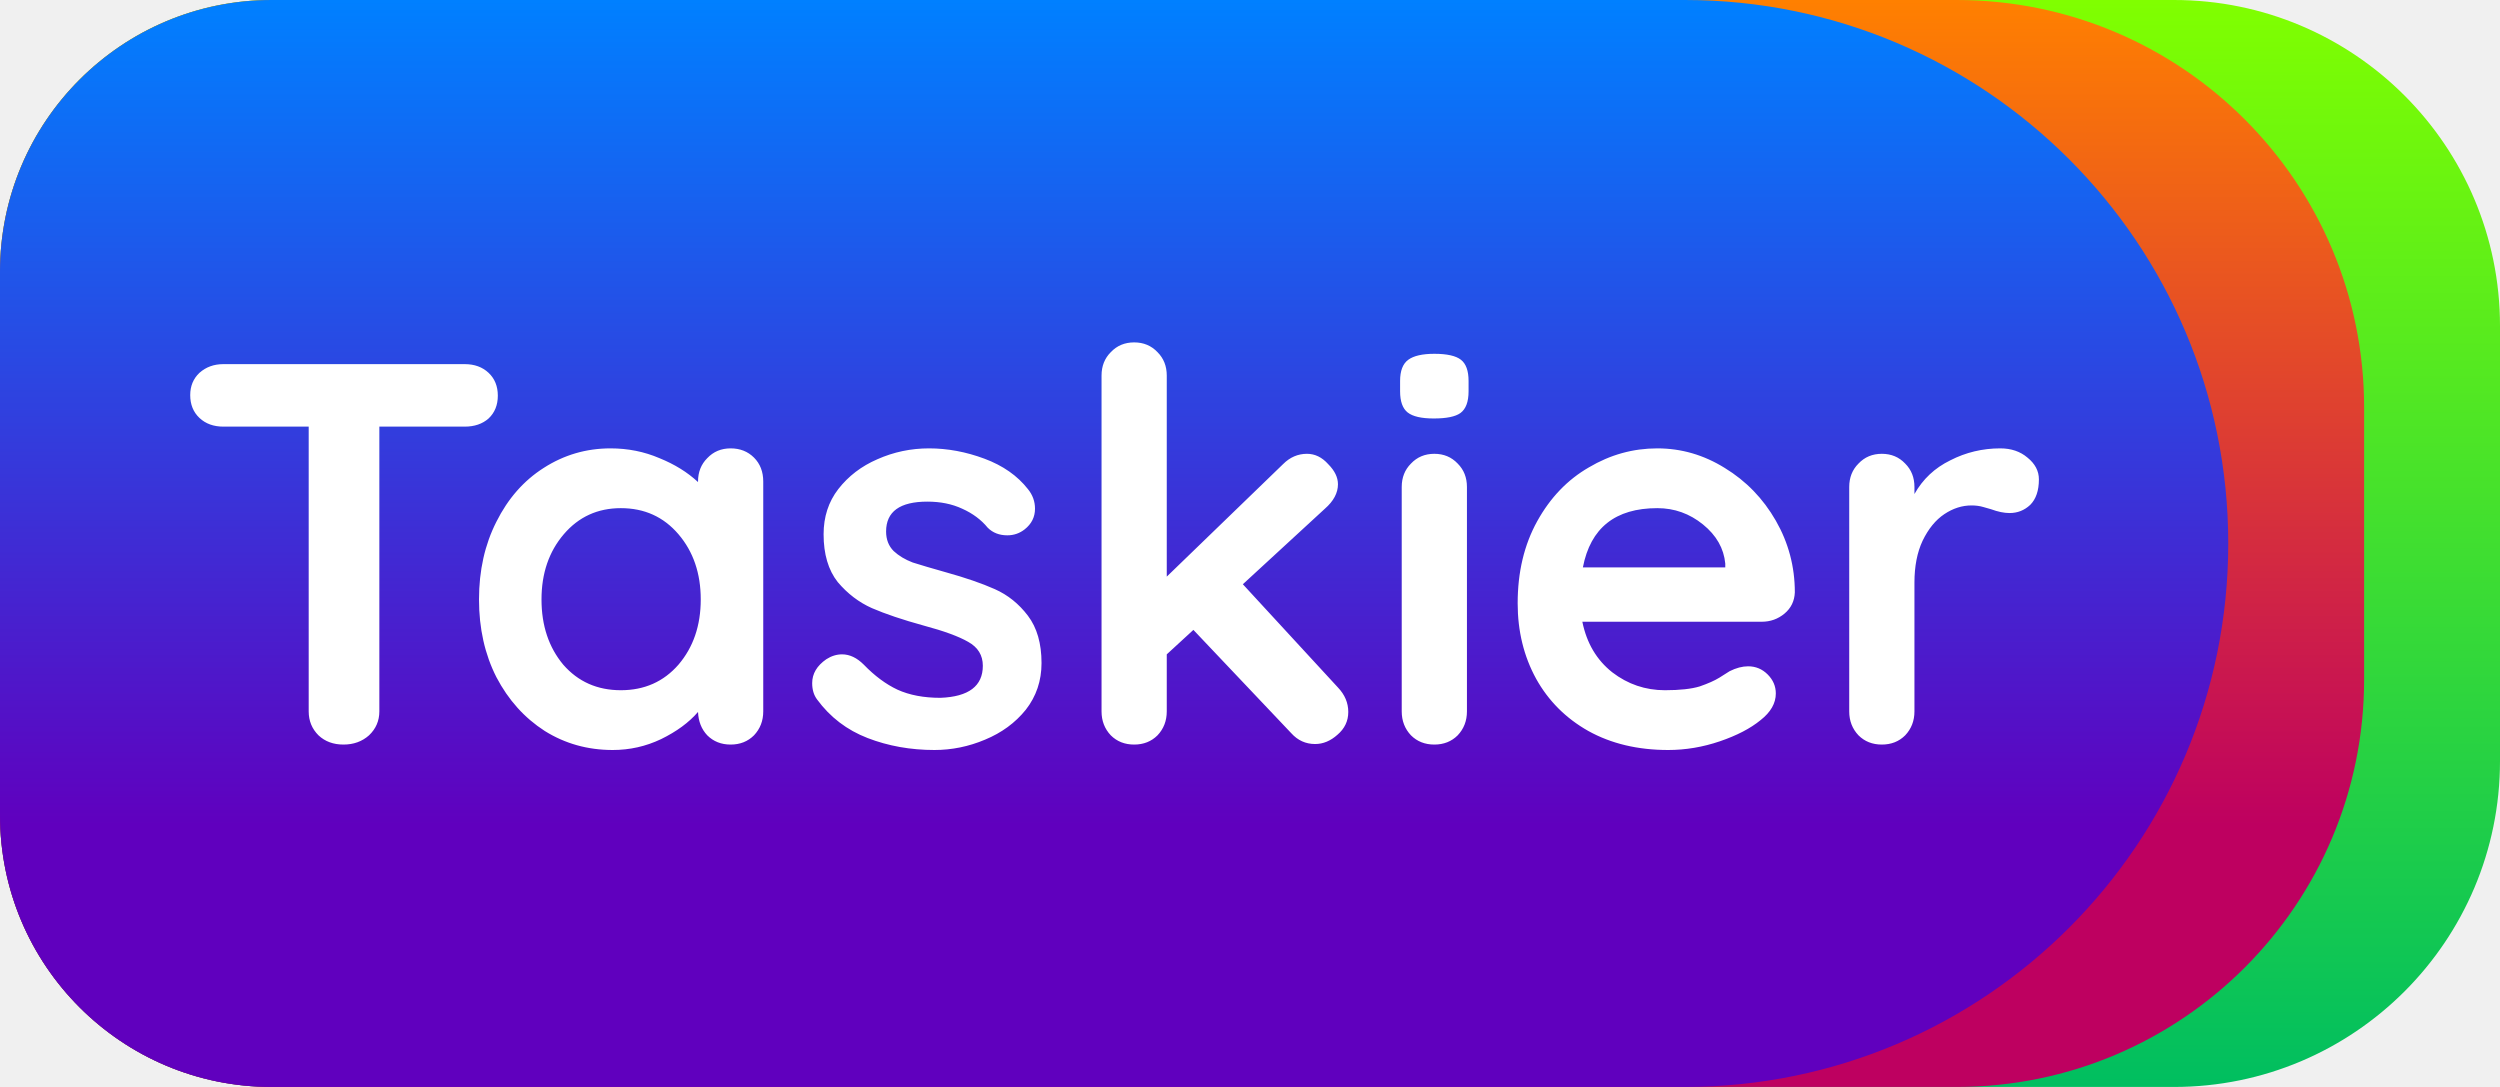
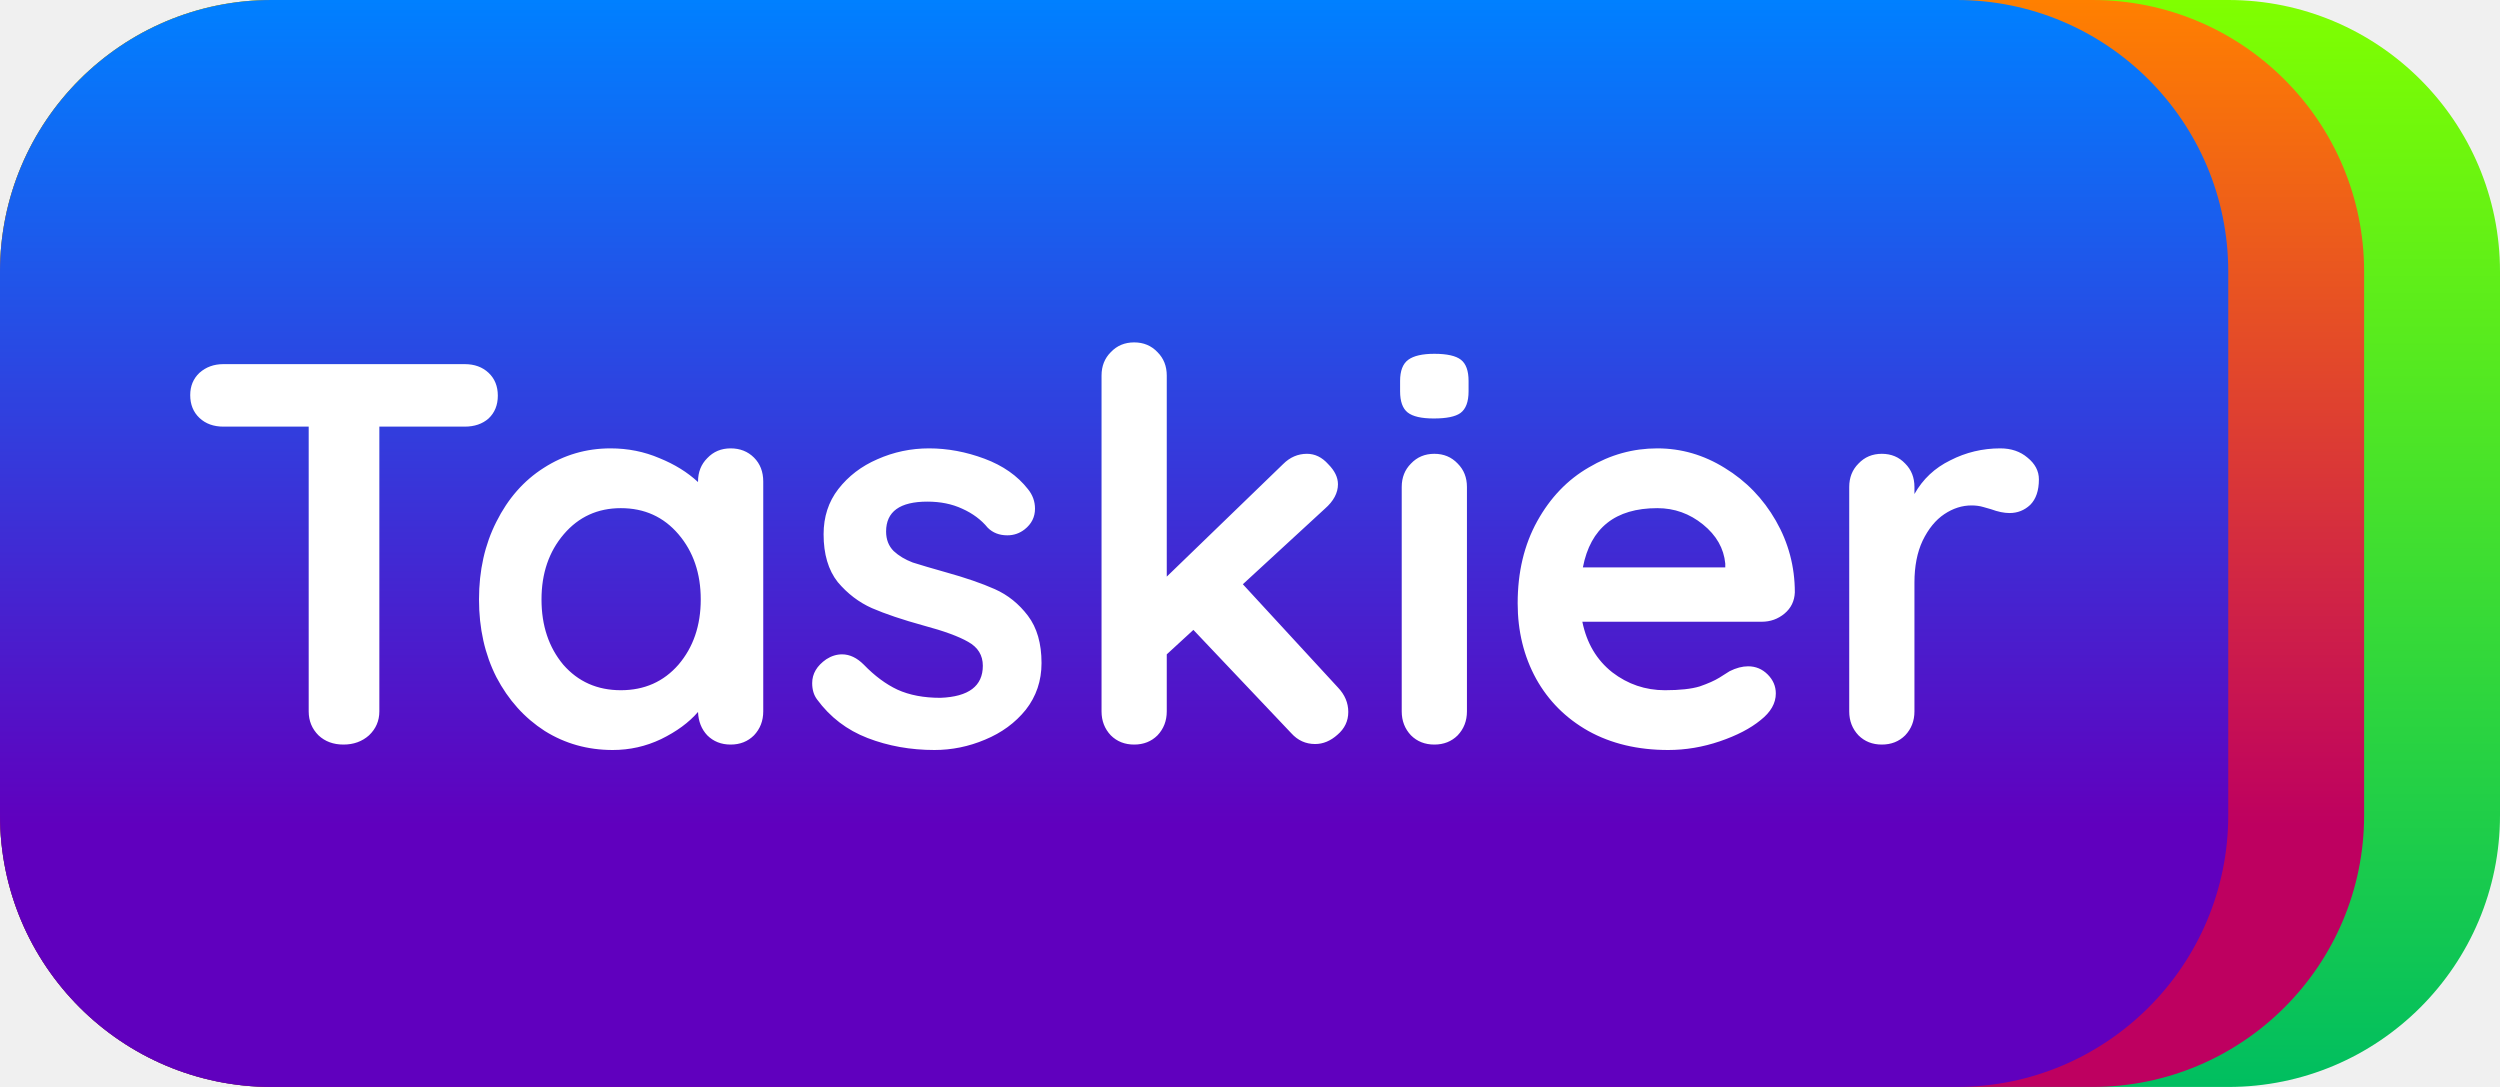
<svg xmlns="http://www.w3.org/2000/svg" width="460" height="200" viewBox="0 0 460 200" fill="none">
  <g clip-path="url(#clip0)">
-     <path d="M0 50C0 22.386 22.386 0 50 0H400C433.137 0 460 26.863 460 60V140C460 173.137 433.137 200 400 200H50C22.386 200 0 177.614 0 150V50Z" fill="url(#paint0_linear)" />
-     <path d="M0 50C0 22.386 22.386 0 50 0H360C401.421 0 435 33.579 435 75V125C435 166.421 401.421 200 360 200H50C22.386 200 0 177.614 0 150V50Z" fill="url(#paint1_linear)" />
-     <path d="M0 50C0 22.386 22.386 0 50 0H310C365.228 0 410 44.772 410 100C410 155.228 365.228 200 310 200H50C22.386 200 0 177.614 0 150V50Z" fill="url(#paint2_linear)" />
+     <path d="M0 50C0 22.386 22.386 0 50 0H410C437.614 0 460 22.386 460 50V150C460 177.614 437.614 200 410 200H50C22.386 200 0 177.614 0 150V50Z" fill="url(#paint0_linear)" />
+     <path d="M0 50C0 22.386 22.386 0 50 0H385C412.614 0 435 22.386 435 50V150C435 177.614 412.614 200 385 200H50C22.386 200 0 177.614 0 150V50Z" fill="url(#paint1_linear)" />
+     <path d="M0 50C0 22.386 22.386 0 50 0H360C387.614 0 410 22.386 410 50V150C410 177.614 387.614 200 360 200H50C22.386 200 0 177.614 0 150V50Z" fill="url(#paint2_linear)" />
    <path d="M85.5 67C87.3 67 88.767 67.533 89.9 68.6C91.033 69.667 91.6 71.067 91.6 72.8C91.6 74.533 91.033 75.933 89.9 77C88.767 78 87.3 78.5 85.5 78.5H69.8V130.9C69.8 132.633 69.167 134.1 67.9 135.3C66.633 136.433 65.067 137 63.2 137C61.333 137 59.8 136.433 58.6 135.3C57.4 134.1 56.8 132.633 56.8 130.9V78.5H41.1C39.3 78.5 37.833 77.967 36.7 76.9C35.567 75.833 35 74.433 35 72.7C35 71.033 35.567 69.667 36.7 68.6C37.9 67.533 39.367 67 41.1 67H85.5ZM134.437 82.5C136.17 82.5 137.603 83.067 138.737 84.2C139.87 85.333 140.437 86.8 140.437 88.6V130.9C140.437 132.633 139.87 134.1 138.737 135.3C137.603 136.433 136.17 137 134.437 137C132.703 137 131.27 136.433 130.137 135.3C129.07 134.167 128.503 132.733 128.437 131C126.77 132.933 124.503 134.6 121.637 136C118.837 137.333 115.87 138 112.737 138C108.137 138 103.97 136.833 100.237 134.5C96.503 132.1 93.537 128.8 91.337 124.6C89.203 120.4 88.137 115.633 88.137 110.3C88.137 104.967 89.203 100.2 91.337 96C93.47 91.733 96.37 88.433 100.037 86.1C103.77 83.7 107.87 82.5 112.337 82.5C115.537 82.5 118.537 83.1 121.337 84.3C124.137 85.433 126.503 86.9 128.437 88.7V88.6C128.437 86.867 129.003 85.433 130.137 84.3C131.27 83.1 132.703 82.5 134.437 82.5ZM114.237 127C118.57 127 122.103 125.433 124.837 122.3C127.57 119.1 128.937 115.1 128.937 110.3C128.937 105.5 127.57 101.5 124.837 98.3C122.103 95.1 118.57 93.5 114.237 93.5C109.97 93.5 106.47 95.1 103.737 98.3C101.003 101.5 99.637 105.5 99.637 110.3C99.637 115.1 100.97 119.1 103.637 122.3C106.37 125.433 109.903 127 114.237 127ZM150.341 128.7C149.741 127.9 149.441 126.9 149.441 125.7C149.441 123.967 150.308 122.5 152.041 121.3C152.975 120.7 153.941 120.4 154.941 120.4C156.341 120.4 157.675 121.033 158.941 122.3C160.941 124.367 163.008 125.9 165.141 126.9C167.341 127.9 169.975 128.4 173.041 128.4C178.241 128.2 180.841 126.233 180.841 122.5C180.841 120.567 179.941 119.1 178.141 118.1C176.408 117.1 173.675 116.1 169.941 115.1C166.075 114.033 162.908 112.967 160.441 111.9C158.041 110.833 155.941 109.233 154.141 107.1C152.408 104.9 151.541 101.967 151.541 98.3C151.541 95.1 152.441 92.333 154.241 90C156.108 87.6 158.508 85.767 161.441 84.5C164.441 83.167 167.608 82.5 170.941 82.5C174.341 82.5 177.741 83.133 181.141 84.4C184.541 85.667 187.208 87.533 189.141 90C190.008 91.067 190.441 92.267 190.441 93.6C190.441 95.133 189.808 96.4 188.541 97.4C187.608 98.133 186.541 98.5 185.341 98.5C183.875 98.5 182.675 98.033 181.741 97.1C180.541 95.633 178.975 94.467 177.041 93.6C175.175 92.733 173.041 92.3 170.641 92.3C165.575 92.3 163.041 94.133 163.041 97.8C163.041 99.267 163.508 100.467 164.441 101.4C165.375 102.267 166.541 102.967 167.941 103.5C169.408 103.967 171.441 104.567 174.041 105.3C177.641 106.3 180.641 107.333 183.041 108.4C185.441 109.467 187.475 111.1 189.141 113.3C190.808 115.5 191.641 118.4 191.641 122C191.641 125.267 190.675 128.133 188.741 130.6C186.808 133 184.308 134.833 181.241 136.1C178.241 137.367 175.141 138 171.941 138C167.541 138 163.441 137.267 159.641 135.8C155.841 134.333 152.741 131.967 150.341 128.7ZM246.184 126.5C247.45 127.833 248.084 129.333 248.084 131C248.084 132.667 247.417 134.067 246.084 135.2C244.817 136.333 243.45 136.9 241.984 136.9C240.25 136.9 238.784 136.233 237.584 134.9L219.584 115.9L214.684 120.4V130.9C214.684 132.633 214.117 134.1 212.984 135.3C211.85 136.433 210.417 137 208.684 137C206.95 137 205.517 136.433 204.384 135.3C203.25 134.1 202.684 132.633 202.684 130.9V69.1C202.684 67.367 203.25 65.933 204.384 64.8C205.517 63.6 206.95 63 208.684 63C210.417 63 211.85 63.6 212.984 64.8C214.117 65.933 214.684 67.367 214.684 69.1V106.1L236.084 85.4C237.35 84.133 238.817 83.5 240.484 83.5C241.95 83.5 243.25 84.133 244.384 85.4C245.584 86.6 246.184 87.833 246.184 89.1C246.184 90.7 245.384 92.2 243.784 93.6L228.684 107.5L246.184 126.5ZM269.917 130.9C269.917 132.633 269.351 134.1 268.217 135.3C267.084 136.433 265.651 137 263.917 137C262.184 137 260.751 136.433 259.617 135.3C258.484 134.1 257.917 132.633 257.917 130.9V89.6C257.917 87.867 258.484 86.433 259.617 85.3C260.751 84.1 262.184 83.5 263.917 83.5C265.651 83.5 267.084 84.1 268.217 85.3C269.351 86.433 269.917 87.867 269.917 89.6V130.9ZM263.817 77C261.551 77 259.951 76.633 259.017 75.9C258.084 75.167 257.617 73.867 257.617 72V70.1C257.617 68.233 258.117 66.933 259.117 66.2C260.117 65.467 261.717 65.1 263.917 65.1C266.251 65.1 267.884 65.467 268.817 66.2C269.751 66.933 270.217 68.233 270.217 70.1V72C270.217 73.933 269.717 75.267 268.717 76C267.784 76.667 266.151 77 263.817 77ZM330.25 109C330.183 110.6 329.55 111.9 328.35 112.9C327.15 113.9 325.75 114.4 324.15 114.4H291.15C291.95 118.333 293.783 121.433 296.65 123.7C299.517 125.9 302.75 127 306.35 127C309.083 127 311.217 126.767 312.75 126.3C314.283 125.767 315.483 125.233 316.35 124.7C317.283 124.1 317.917 123.7 318.25 123.5C319.45 122.9 320.583 122.6 321.65 122.6C323.05 122.6 324.25 123.1 325.25 124.1C326.25 125.1 326.75 126.267 326.75 127.6C326.75 129.4 325.817 131.033 323.95 132.5C322.083 134.033 319.583 135.333 316.45 136.4C313.317 137.467 310.15 138 306.95 138C301.35 138 296.45 136.833 292.25 134.5C288.117 132.167 284.917 128.967 282.65 124.9C280.383 120.767 279.25 116.133 279.25 111C279.25 105.267 280.45 100.233 282.85 95.9C285.25 91.567 288.417 88.267 292.35 86C296.283 83.667 300.483 82.5 304.95 82.5C309.35 82.5 313.483 83.7 317.35 86.1C321.283 88.5 324.417 91.733 326.75 95.8C329.083 99.867 330.25 104.267 330.25 109ZM304.95 93.5C297.217 93.5 292.65 97.133 291.25 104.4H317.45V103.7C317.183 100.9 315.817 98.5 313.35 96.5C310.883 94.5 308.083 93.5 304.95 93.5ZM368.058 82.5C370.058 82.5 371.724 83.067 373.058 84.2C374.458 85.333 375.158 86.667 375.158 88.2C375.158 90.267 374.624 91.833 373.558 92.9C372.491 93.9 371.224 94.4 369.758 94.4C368.758 94.4 367.624 94.167 366.358 93.7C366.158 93.633 365.691 93.5 364.958 93.3C364.291 93.1 363.558 93 362.758 93C361.024 93 359.358 93.533 357.758 94.6C356.158 95.667 354.824 97.3 353.758 99.5C352.758 101.633 352.258 104.2 352.258 107.2V130.9C352.258 132.633 351.691 134.1 350.558 135.3C349.424 136.433 347.991 137 346.258 137C344.524 137 343.091 136.433 341.958 135.3C340.824 134.1 340.258 132.633 340.258 130.9V89.6C340.258 87.867 340.824 86.433 341.958 85.3C343.091 84.1 344.524 83.5 346.258 83.5C347.991 83.5 349.424 84.1 350.558 85.3C351.691 86.433 352.258 87.867 352.258 89.6V90.9C353.791 88.167 355.991 86.1 358.858 84.7C361.724 83.233 364.791 82.5 368.058 82.5Z" fill="white" />
  </g>
  <defs>
    <linearGradient id="paint0_linear" x1="230" y1="0" x2="230" y2="200" gradientUnits="userSpaceOnUse">
      <stop stop-color="#80FF00" />
      <stop offset="1" stop-color="#00BE60" />
    </linearGradient>
    <linearGradient id="paint1_linear" x1="217.5" y1="0" x2="217.5" y2="200" gradientUnits="userSpaceOnUse">
      <stop stop-color="#FF8000" />
      <stop offset="0.76" stop-color="#BE0060" />
    </linearGradient>
    <linearGradient id="paint2_linear" x1="205" y1="0" x2="205" y2="200" gradientUnits="userSpaceOnUse">
      <stop stop-color="#0080FF" />
      <stop offset="0.76" stop-color="#6000BE" />
    </linearGradient>
    <clipPath id="clip0">
      <rect width="460" height="200" fill="white" />
    </clipPath>
  </defs>
</svg>
